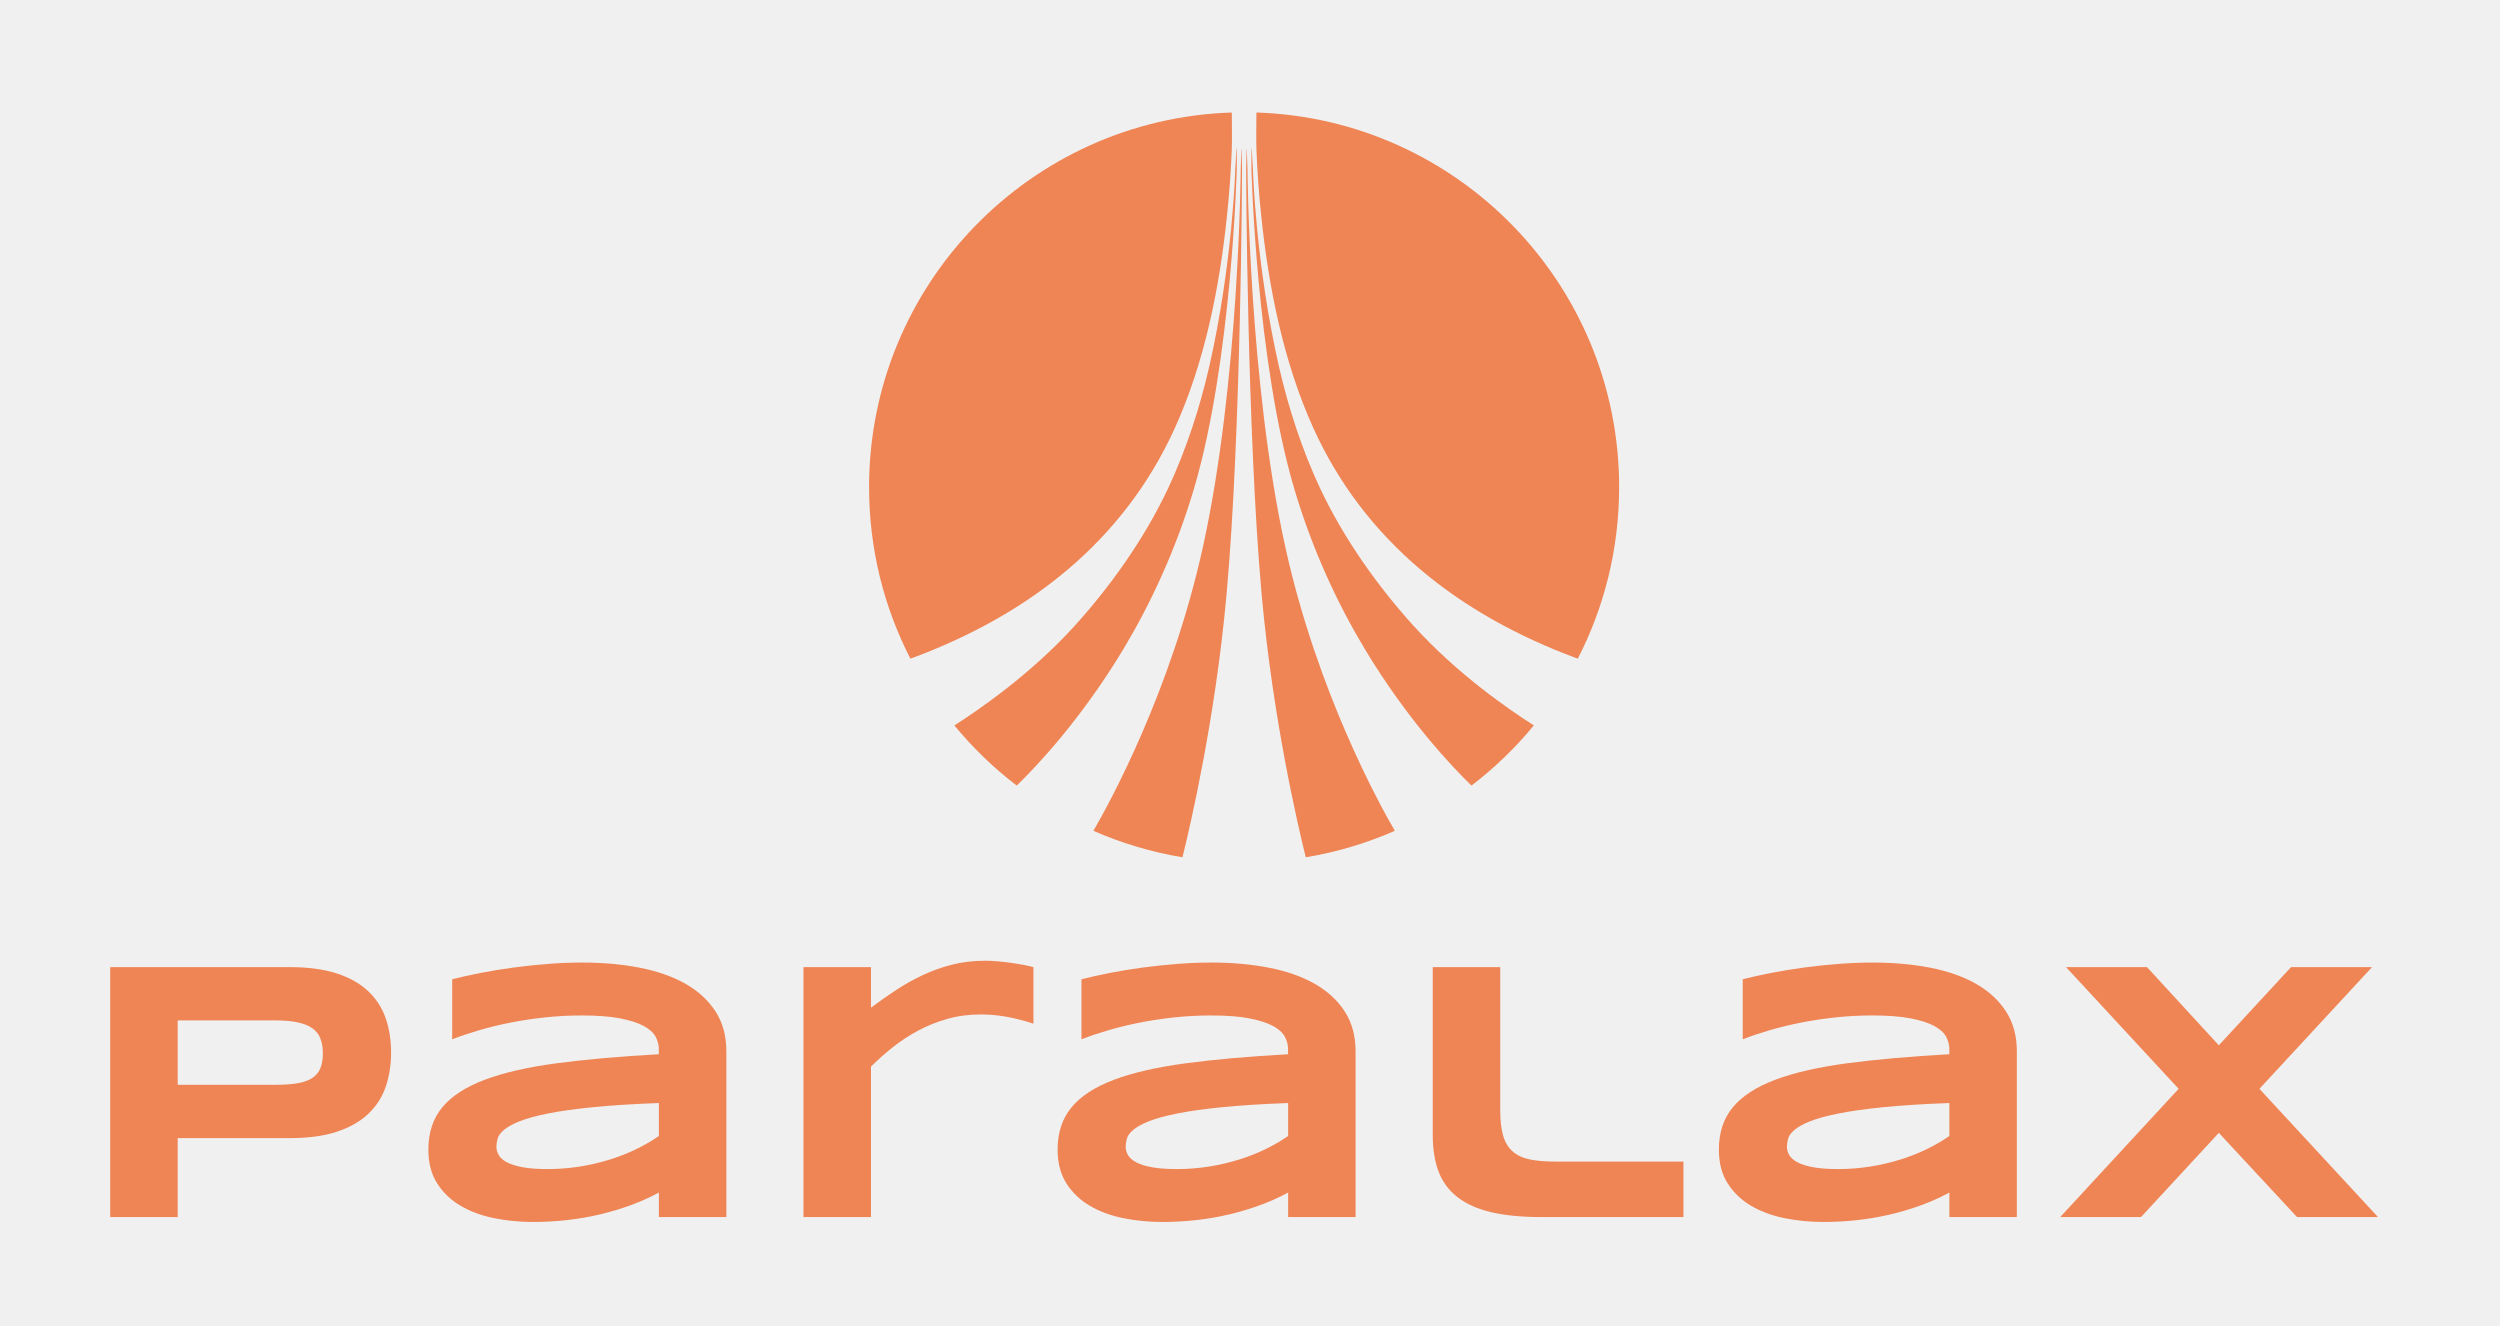
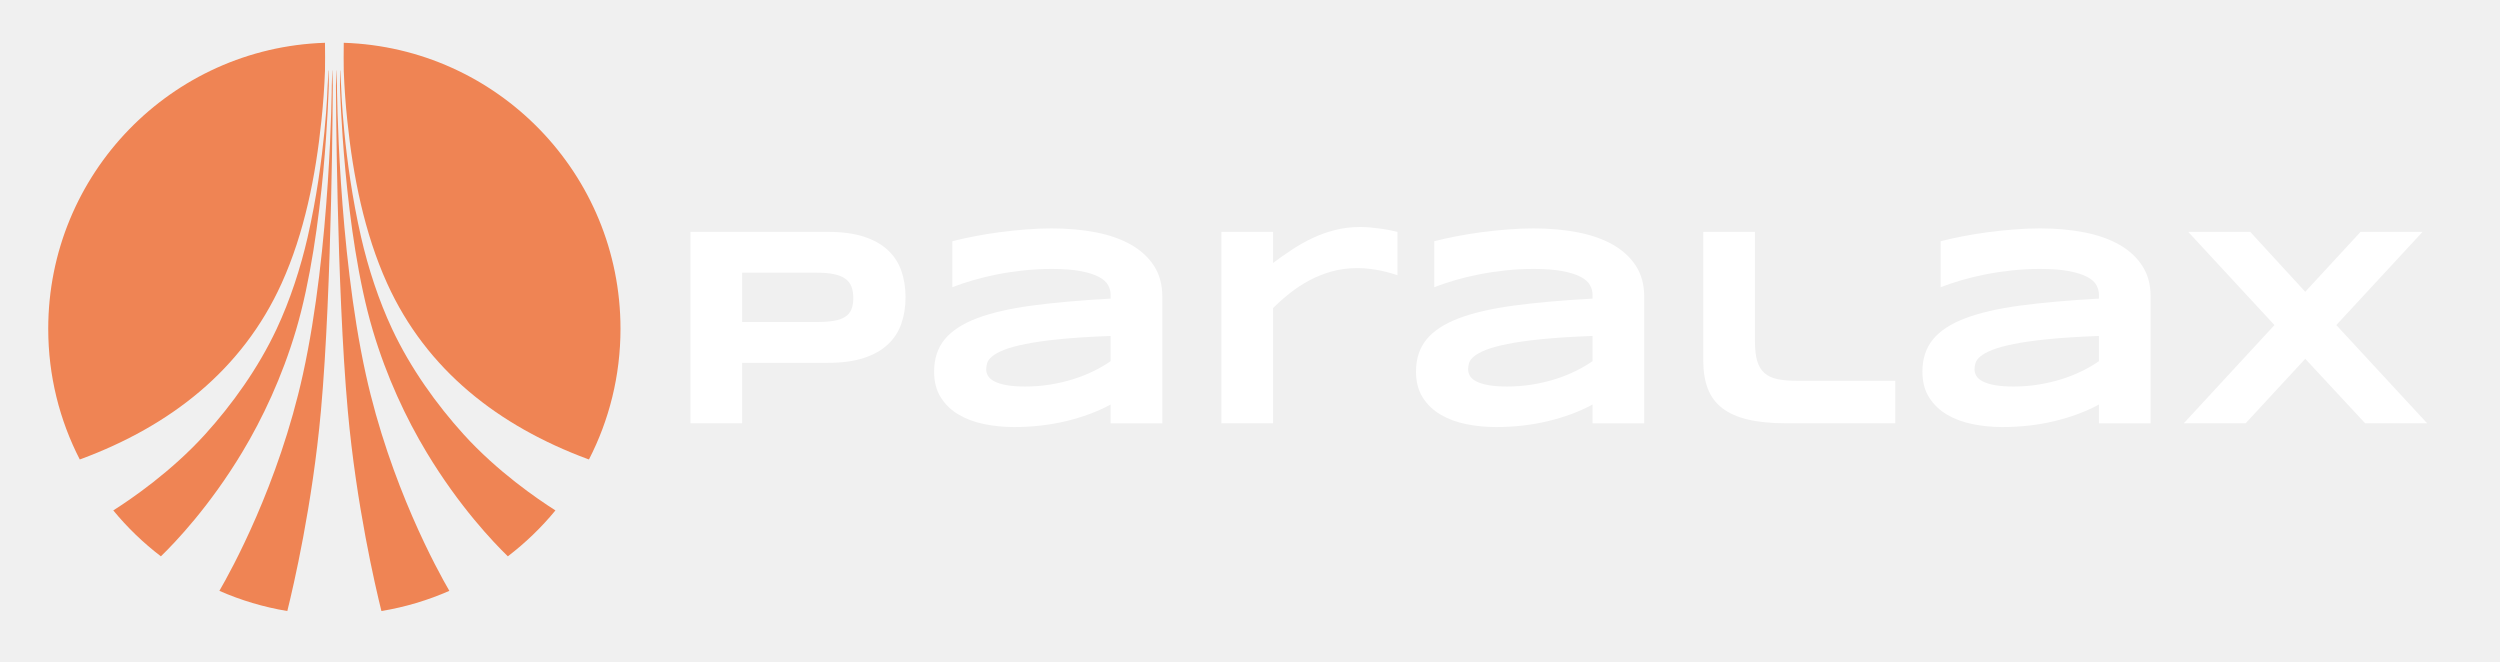
- <svg xmlns="http://www.w3.org/2000/svg" width="758" zoomAndPan="magnify" viewBox="0 0 568.5 301.5" height="402" preserveAspectRatio="xMidYMid meet" version="1.0">
-   <path fill="#ef8454" d="M 197.633 110.82 C 197.633 124.852 201.02 138.094 207.027 149.773 C 207.184 149.723 207.336 149.672 207.473 149.621 C 233.789 139.836 255.414 123.273 267.188 97.285 C 273.98 82.273 277.352 65.242 279.031 48.926 C 279.559 43.938 279.918 38.941 280.109 33.93 C 280.176 31.707 280.129 28.086 280.109 25.586 C 234.305 27.059 197.625 64.66 197.625 110.82 Z M 197.633 110.82 " fill-opacity="1" fill-rule="nonzero" />
-   <path fill="#ef8454" d="M 280.906 38.41 C 280.906 38.41 280.316 60.043 274.953 83.496 C 272.824 92.793 269.699 102.332 265.723 110.844 C 260.207 122.625 252.363 133.484 244.418 142.27 C 234.375 153.359 222.387 161.559 217.023 164.957 C 221.211 170.047 225.969 174.641 231.207 178.641 C 235.539 174.441 245.758 163.723 255.461 147.602 C 261.516 137.527 267.328 125.207 271.465 111.285 C 280.164 81.992 281.242 38.406 281.242 38.406 L 281.242 33.859 C 281.242 33.816 281.172 33.816 281.164 33.859 Z M 280.906 38.41 " fill-opacity="1" fill-rule="nonzero" />
-   <path fill="#ef8454" d="M 273.543 124.383 C 266.281 157.328 252.09 183 248.641 188.926 C 255.02 191.727 261.805 193.773 268.891 194.945 C 270.707 187.637 276.367 163.352 278.91 135.254 C 282.254 98.348 282.445 38.422 282.445 38.422 L 282.336 33.852 C 282.336 33.852 282.293 33.82 282.293 33.852 L 282.141 38.41 C 282.141 38.41 281.848 86.695 273.543 124.383 Z M 273.543 124.383 " fill-opacity="1" fill-rule="nonzero" />
-   <path fill="#ef8454" d="M 368.188 110.82 C 368.188 124.852 364.801 138.094 358.793 149.773 C 358.637 149.723 358.484 149.672 358.348 149.621 C 332.031 139.836 310.402 123.273 298.629 97.285 C 291.836 82.273 288.469 65.242 286.789 48.926 C 286.258 43.938 285.898 38.941 285.711 33.93 C 285.641 31.707 285.691 28.086 285.711 25.586 C 331.516 27.059 368.195 64.66 368.195 110.82 Z M 368.188 110.82 " fill-opacity="1" fill-rule="nonzero" />
-   <path fill="#ef8454" d="M 284.91 38.41 C 284.91 38.41 285.504 60.043 290.867 83.496 C 292.996 92.793 296.117 102.332 300.098 110.844 C 305.613 122.625 313.457 133.484 321.402 142.27 C 331.445 153.359 343.434 161.559 348.797 164.957 C 344.609 170.047 339.848 174.641 334.613 178.641 C 330.281 174.441 320.062 163.723 310.359 147.602 C 304.305 137.527 298.492 125.207 294.355 111.285 C 285.656 81.992 284.578 38.406 284.578 38.406 L 284.578 33.859 C 284.578 33.816 284.648 33.816 284.652 33.859 Z M 284.91 38.41 " fill-opacity="1" fill-rule="nonzero" />
-   <path fill="#ef8454" d="M 292.277 124.383 C 299.539 157.328 313.727 183 317.18 188.926 C 310.801 191.727 304.012 193.773 296.93 194.945 C 295.109 187.637 289.453 163.352 286.906 135.254 C 283.566 98.348 283.375 38.422 283.375 38.422 L 283.484 33.852 C 283.484 33.852 283.527 33.82 283.527 33.852 L 283.68 38.41 C 283.68 38.41 283.973 86.695 292.277 124.383 Z M 292.277 124.383 " fill-opacity="1" fill-rule="nonzero" />
-   <path fill="#ef8454" d="M 88.934 239.324 C 88.934 242.164 88.52 244.777 87.695 247.164 C 86.871 249.551 85.535 251.602 83.703 253.328 C 81.871 255.051 79.492 256.395 76.57 257.363 C 73.648 258.324 70.09 258.809 65.898 258.809 L 40.41 258.809 L 40.41 276.766 L 25.062 276.766 L 25.062 219.926 L 65.891 219.926 C 70.086 219.926 73.641 220.406 76.562 221.355 C 79.484 222.309 81.863 223.648 83.695 225.367 C 85.527 227.094 86.863 229.137 87.688 231.512 C 88.512 233.887 88.93 236.492 88.93 239.332 Z M 73.422 239.57 C 73.422 238.25 73.23 237.109 72.859 236.156 C 72.488 235.207 71.871 234.426 71.023 233.82 C 70.168 233.219 69.051 232.766 67.672 232.477 C 66.293 232.184 64.602 232.039 62.586 232.039 L 40.41 232.039 L 40.41 246.684 L 62.586 246.684 C 64.602 246.684 66.293 246.566 67.672 246.332 C 69.051 246.098 70.168 245.695 71.023 245.129 C 71.879 244.562 72.488 243.828 72.859 242.914 C 73.23 242 73.422 240.887 73.422 239.562 Z M 73.422 239.57 " fill-opacity="1" fill-rule="nonzero" />
-   <path fill="#ef8454" d="M 149.828 276.762 L 149.828 271.176 C 147.871 272.254 145.766 273.203 143.52 274.027 C 141.273 274.852 138.938 275.559 136.504 276.137 C 134.074 276.715 131.574 277.148 128.996 277.441 C 126.414 277.73 123.82 277.875 121.195 277.875 C 118.133 277.875 115.176 277.586 112.324 277.004 C 109.473 276.426 106.941 275.488 104.73 274.191 C 102.52 272.895 100.75 271.199 99.418 269.105 C 98.074 267.008 97.41 264.445 97.41 261.41 C 97.41 257.578 98.453 254.383 100.551 251.836 C 102.648 249.285 105.844 247.195 110.145 245.57 C 114.445 243.945 119.883 242.688 126.465 241.805 C 133.043 240.926 140.824 240.23 149.816 239.734 L 149.816 238.531 C 149.816 237.594 149.57 236.66 149.074 235.734 C 148.574 234.812 147.676 234 146.363 233.293 C 145.055 232.59 143.262 232.016 140.988 231.574 C 138.715 231.133 135.812 230.914 132.281 230.914 C 129.5 230.914 126.746 231.059 124.027 231.348 C 121.312 231.637 118.688 232.027 116.172 232.523 C 113.645 233.023 111.254 233.602 108.992 234.262 C 106.734 234.926 104.676 235.617 102.828 236.336 L 102.828 222.684 C 104.762 222.188 106.922 221.707 109.328 221.238 C 111.727 220.77 114.219 220.363 116.812 220.016 C 119.406 219.668 122.023 219.391 124.668 219.191 C 127.32 218.984 129.852 218.883 132.281 218.883 C 137.055 218.883 141.449 219.273 145.477 220.059 C 149.508 220.848 152.969 222.066 155.883 223.719 C 158.793 225.375 161.066 227.469 162.711 230.008 C 164.352 232.543 165.172 235.566 165.172 239.066 L 165.172 276.754 L 149.82 276.754 Z M 149.828 250.828 C 143.93 251.047 138.91 251.363 134.793 251.777 C 130.668 252.195 127.246 252.672 124.512 253.227 C 121.781 253.781 119.641 254.371 118.078 255.008 C 116.516 255.645 115.352 256.293 114.582 256.953 C 113.809 257.613 113.336 258.273 113.156 258.938 C 112.973 259.598 112.883 260.207 112.883 260.754 C 112.883 261.418 113.059 262.059 113.418 262.684 C 113.777 263.305 114.406 263.848 115.301 264.32 C 116.195 264.793 117.391 265.164 118.879 265.434 C 120.371 265.711 122.238 265.848 124.504 265.848 C 127.02 265.848 129.469 265.652 131.871 265.27 C 134.27 264.887 136.543 264.352 138.695 263.676 C 140.852 263.004 142.871 262.203 144.758 261.277 C 146.648 260.352 148.336 259.371 149.828 258.32 Z M 149.828 250.828 " fill-opacity="1" fill-rule="nonzero" />
-   <path fill="#ef8454" d="M 233.203 232.23 C 232.418 231.996 231.496 231.762 230.453 231.523 C 229.402 231.293 228.254 231.09 226.996 230.926 C 225.742 230.762 224.453 230.68 223.129 230.68 C 220.371 230.68 217.797 231.02 215.418 231.695 C 213.031 232.367 210.805 233.27 208.738 234.383 C 206.668 235.496 204.746 236.77 202.965 238.184 C 201.184 239.609 199.551 241.062 198.059 242.547 L 198.059 276.762 L 182.711 276.762 L 182.711 219.922 L 198.059 219.922 L 198.059 229.145 C 199.906 227.766 201.805 226.438 203.746 225.152 C 205.691 223.867 207.719 222.734 209.828 221.742 C 211.938 220.746 214.164 219.953 216.508 219.359 C 218.848 218.77 221.336 218.473 223.957 218.473 C 224.949 218.473 225.965 218.523 226.996 218.617 C 228.027 218.711 229.035 218.832 230.02 218.969 C 230.992 219.109 231.914 219.258 232.77 219.422 C 233.625 219.586 234.367 219.758 235.004 219.922 L 235.004 232.785 C 234.59 232.645 233.992 232.461 233.203 232.223 Z M 233.203 232.23 " fill-opacity="1" fill-rule="nonzero" />
-   <path fill="#ef8454" d="M 292.922 276.762 L 292.922 271.176 C 290.961 272.254 288.859 273.203 286.613 274.027 C 284.363 274.852 282.027 275.559 279.598 276.137 C 277.176 276.715 274.668 277.148 272.086 277.441 C 269.508 277.73 266.91 277.875 264.285 277.875 C 261.227 277.875 258.27 277.586 255.414 277.004 C 252.562 276.426 250.031 275.488 247.824 274.191 C 245.613 272.895 243.844 271.199 242.508 269.105 C 241.168 267.008 240.5 264.445 240.5 261.41 C 240.5 257.578 241.547 254.383 243.641 251.836 C 245.738 249.285 248.938 247.195 253.238 245.57 C 257.539 243.945 262.977 242.688 269.555 241.805 C 276.137 240.926 283.918 240.23 292.906 239.734 L 292.906 238.531 C 292.906 237.594 292.66 236.66 292.164 235.734 C 291.668 234.812 290.766 234 289.457 233.293 C 288.148 232.59 286.355 232.016 284.082 231.574 C 281.809 231.133 278.906 230.914 275.375 230.914 C 272.59 230.914 269.84 231.059 267.121 231.348 C 264.406 231.637 261.781 232.027 259.262 232.523 C 256.738 233.023 254.344 233.602 252.086 234.262 C 249.824 234.926 247.766 235.617 245.922 236.336 L 245.922 222.684 C 247.855 222.188 250.016 221.707 252.418 221.238 C 254.816 220.77 257.312 220.363 259.906 220.016 C 262.5 219.668 265.117 219.391 267.762 219.191 C 270.414 218.984 272.945 218.883 275.375 218.883 C 280.145 218.883 284.539 219.273 288.57 220.059 C 292.598 220.848 296.062 222.066 298.969 223.719 C 301.879 225.375 304.152 227.469 305.797 230.008 C 307.438 232.543 308.258 235.566 308.258 239.066 L 308.258 276.754 L 292.906 276.754 Z M 292.922 250.828 C 287.02 251.047 282.004 251.363 277.887 251.777 C 273.762 252.195 270.336 252.672 267.605 253.227 C 264.871 253.781 262.73 254.371 261.172 255.008 C 259.609 255.645 258.445 256.293 257.676 256.953 C 256.902 257.613 256.43 258.273 256.246 258.938 C 256.062 259.598 255.977 260.207 255.977 260.754 C 255.977 261.418 256.152 262.059 256.512 262.684 C 256.871 263.305 257.5 263.848 258.395 264.32 C 259.289 264.793 260.484 265.164 261.969 265.434 C 263.461 265.711 265.332 265.848 267.598 265.848 C 270.109 265.848 272.559 265.652 274.965 265.27 C 277.363 264.887 279.637 264.352 281.789 263.676 C 283.941 263.004 285.965 262.203 287.852 261.277 C 289.742 260.352 291.43 259.371 292.922 258.32 Z M 292.922 250.828 " fill-opacity="1" fill-rule="nonzero" />
-   <path fill="#ef8454" d="M 341.152 252.438 C 341.152 254.812 341.375 256.746 341.812 258.25 C 342.254 259.754 342.973 260.945 343.969 261.824 C 344.961 262.707 346.246 263.316 347.832 263.645 C 349.418 263.98 351.371 264.145 353.688 264.145 L 382.812 264.145 L 382.812 276.762 L 350.547 276.762 C 346.078 276.762 342.281 276.395 339.152 275.664 C 336.023 274.934 333.465 273.801 331.477 272.27 C 329.492 270.742 328.051 268.801 327.152 266.461 C 326.258 264.117 325.805 261.328 325.805 258.105 L 325.805 219.922 L 341.152 219.922 Z M 341.152 252.438 " fill-opacity="1" fill-rule="nonzero" />
-   <path fill="#ef8454" d="M 443.289 276.762 L 443.289 271.176 C 441.332 272.254 439.23 273.203 436.98 274.027 C 434.734 274.852 432.398 275.559 429.969 276.137 C 427.539 276.715 425.039 277.148 422.457 277.441 C 419.875 277.73 417.281 277.875 414.656 277.875 C 411.598 277.875 408.637 277.586 405.785 277.004 C 402.934 276.426 400.402 275.488 398.191 274.191 C 395.984 272.895 394.215 271.199 392.879 269.105 C 391.539 267.008 390.871 264.445 390.871 261.41 C 390.871 257.578 391.918 254.383 394.012 251.836 C 396.109 249.285 399.309 247.195 403.609 245.57 C 407.906 243.945 413.348 242.688 419.926 241.805 C 426.504 240.926 434.289 240.23 443.277 239.734 L 443.277 238.531 C 443.277 237.594 443.031 236.66 442.535 235.734 C 442.039 234.812 441.137 234 439.828 233.293 C 438.52 232.59 436.723 232.016 434.453 231.574 C 432.18 231.133 429.277 230.914 425.742 230.914 C 422.961 230.914 420.211 231.059 417.488 231.348 C 414.777 231.637 412.152 232.027 409.633 232.523 C 407.109 233.023 404.715 233.602 402.457 234.262 C 400.195 234.926 398.137 235.617 396.293 236.336 L 396.293 222.684 C 398.227 222.188 400.391 221.707 402.789 221.238 C 405.188 220.77 407.688 220.363 410.273 220.016 C 412.867 219.668 415.488 219.391 418.133 219.191 C 420.781 218.984 423.312 218.883 425.742 218.883 C 430.516 218.883 434.91 219.273 438.941 220.059 C 442.969 220.848 446.434 222.066 449.34 223.719 C 452.25 225.375 454.523 227.469 456.164 230.008 C 457.809 232.543 458.629 235.566 458.629 239.066 L 458.629 276.754 L 443.277 276.754 Z M 443.289 250.828 C 437.391 251.047 432.375 251.363 428.258 251.777 C 424.133 252.195 420.707 252.672 417.977 253.227 C 415.242 253.781 413.102 254.371 411.539 255.008 C 409.98 255.645 408.816 256.293 408.047 256.953 C 407.273 257.613 406.801 258.273 406.617 258.938 C 406.434 259.598 406.348 260.207 406.348 260.754 C 406.348 261.418 406.523 262.059 406.883 262.684 C 407.242 263.305 407.871 263.848 408.766 264.32 C 409.656 264.793 410.855 265.164 412.34 265.434 C 413.832 265.711 415.703 265.848 417.969 265.848 C 420.48 265.848 422.93 265.652 425.336 265.27 C 427.734 264.887 430.008 264.352 432.16 263.676 C 434.312 263.004 436.328 262.203 438.223 261.277 C 440.109 260.352 441.797 259.371 443.289 258.32 Z M 443.289 250.828 " fill-opacity="1" fill-rule="nonzero" />
-   <path fill="#ef8454" d="M 513.785 247.598 L 540.758 276.762 L 522.348 276.762 L 504.562 257.609 L 486.859 276.762 L 468.492 276.762 L 495.422 247.598 L 469.816 219.922 L 488.223 219.922 L 504.562 237.707 L 520.988 219.922 L 539.398 219.922 L 513.793 247.598 Z M 513.785 247.598 " fill-opacity="1" fill-rule="nonzero" />
+ <svg xmlns="http://www.w3.org/2000/svg" width="812" zoomAndPan="magnify" viewBox="0 0 609 161.25" height="215" preserveAspectRatio="xMidYMid meet" version="1.0">
+   <path fill="#ef8454" d="M 11.75 80.086 C 11.75 91.555 14.52 102.379 19.43 111.922 C 19.555 111.883 19.68 111.84 19.797 111.797 C 41.305 103.801 58.98 90.266 68.602 69.02 C 74.156 56.754 76.906 42.832 78.285 29.496 C 78.719 25.422 79.012 21.332 79.168 17.238 C 79.223 15.422 79.18 12.461 79.164 10.422 C 41.73 11.629 11.75 42.355 11.75 80.086 Z M 11.75 80.086 " fill-opacity="1" fill-rule="nonzero" />
+   <path fill="#ef8454" d="M 79.812 20.91 C 79.812 20.91 79.328 38.59 74.945 57.754 C 73.203 65.355 70.656 73.152 67.398 80.109 C 62.895 89.734 56.48 98.613 49.984 105.789 C 41.777 114.855 31.98 121.555 27.598 124.336 C 31.016 128.496 34.91 132.25 39.191 135.52 C 42.734 132.086 51.082 123.332 59.012 110.152 C 63.965 101.918 68.711 91.848 72.09 80.473 C 79.203 56.531 80.086 20.906 80.086 20.906 L 80.082 17.188 C 80.082 17.152 80.027 17.152 80.023 17.188 Z M 79.812 20.91 " fill-opacity="1" fill-rule="nonzero" />
+   <path fill="#ef8454" d="M 73.793 91.176 C 67.859 118.105 56.262 139.086 53.441 143.93 C 58.652 146.219 64.199 147.891 69.988 148.848 C 71.473 142.875 76.102 123.031 78.18 100.062 C 80.91 69.898 81.066 20.922 81.066 20.922 L 80.98 17.184 C 80.98 17.16 80.941 17.16 80.941 17.184 L 80.82 20.91 C 80.82 20.91 80.578 60.375 73.793 91.176 Z M 73.793 91.176 " fill-opacity="1" fill-rule="nonzero" />
+   <path fill="#ef8454" d="M 151.152 80.086 C 151.152 91.555 148.383 102.379 143.473 111.922 C 143.348 111.883 143.223 111.84 143.105 111.797 C 121.598 103.801 103.922 90.266 94.301 69.02 C 88.746 56.754 85.996 42.832 84.617 29.496 C 84.184 25.422 83.891 21.332 83.738 17.238 C 83.684 15.422 83.723 12.461 83.738 10.422 C 121.176 11.629 151.152 42.355 151.152 80.086 Z M 151.152 80.086 " fill-opacity="1" fill-rule="nonzero" />
+   <path fill="#ef8454" d="M 83.09 20.91 C 83.09 20.91 83.574 38.59 87.957 57.754 C 89.699 65.355 92.25 73.152 95.504 80.109 C 100.008 89.734 106.422 98.613 112.918 105.789 C 121.125 114.855 130.922 121.555 135.305 124.336 C 131.887 128.496 127.992 132.25 123.711 135.52 C 120.172 132.086 111.82 123.332 103.895 110.152 C 98.941 101.918 94.191 91.848 90.812 80.473 C 83.699 56.531 82.82 20.906 82.82 20.906 L 82.824 17.188 C 82.824 17.152 82.875 17.152 82.879 17.188 Z M 83.09 20.91 " fill-opacity="1" fill-rule="nonzero" />
+   <path fill="#ef8454" d="M 89.109 91.176 C 95.043 118.105 106.645 139.086 109.461 143.93 C 104.25 146.219 98.703 147.891 92.914 148.848 C 91.43 142.875 86.801 123.031 84.723 100.062 C 81.992 69.898 81.836 20.922 81.836 20.922 L 81.922 17.184 C 81.922 17.16 81.961 17.16 81.961 17.184 L 82.086 20.91 C 82.086 20.91 82.324 60.375 89.109 91.176 Z M 89.109 91.176 " fill-opacity="1" fill-rule="nonzero" />
+   <path fill="#ffffff" d="M 220.59 72.402 C 220.59 74.73 220.25 76.879 219.574 78.832 C 218.895 80.793 217.801 82.477 216.297 83.891 C 214.793 85.305 212.844 86.406 210.445 87.199 C 208.047 87.992 205.125 88.387 201.688 88.387 L 180.781 88.387 L 180.781 103.113 L 168.191 103.113 L 168.191 56.484 L 201.688 56.484 C 205.125 56.484 208.047 56.875 210.445 57.656 C 212.844 58.438 214.793 59.535 216.297 60.945 C 217.801 62.359 218.895 64.039 219.574 65.988 C 220.25 67.934 220.59 70.07 220.59 72.402 Z M 207.863 72.605 C 207.863 71.52 207.711 70.586 207.406 69.805 C 207.102 69.023 206.594 68.387 205.895 67.887 C 205.191 67.391 204.277 67.023 203.145 66.785 C 202.016 66.547 200.621 66.43 198.973 66.43 L 180.781 66.43 L 180.781 78.441 L 198.973 78.441 C 200.621 78.441 202.016 78.344 203.145 78.152 C 204.277 77.961 205.191 77.633 205.895 77.168 C 206.594 76.707 207.102 76.102 207.406 75.355 C 207.711 74.605 207.863 73.691 207.863 72.605 Z M 207.863 72.605 " fill-opacity="1" fill-rule="nonzero" />
+   <path fill="#ffffff" d="M 270.547 103.113 L 270.547 98.535 C 268.938 99.418 267.215 100.195 265.371 100.875 C 263.523 101.555 261.609 102.133 259.617 102.609 C 257.625 103.082 255.574 103.441 253.457 103.676 C 251.344 103.914 249.211 104.031 247.062 104.031 C 244.551 104.031 242.125 103.793 239.781 103.32 C 237.441 102.844 235.363 102.074 233.555 101.012 C 231.742 99.949 230.289 98.559 229.195 96.836 C 228.098 95.117 227.547 93.016 227.547 90.523 C 227.547 87.379 228.41 84.762 230.129 82.668 C 231.848 80.574 234.473 78.863 238 77.527 C 241.531 76.191 245.992 75.164 251.391 74.438 C 256.785 73.715 263.172 73.148 270.547 72.742 L 270.547 71.758 C 270.547 70.988 270.344 70.223 269.938 69.465 C 269.527 68.707 268.789 68.043 267.711 67.465 C 266.637 66.887 265.168 66.418 263.301 66.055 C 261.434 65.695 259.051 65.512 256.156 65.512 C 253.871 65.512 251.613 65.633 249.387 65.871 C 247.156 66.109 245.008 66.43 242.938 66.836 C 240.867 67.246 238.906 67.719 237.051 68.262 C 235.195 68.805 233.512 69.371 231.996 69.957 L 231.996 58.762 C 233.578 58.352 235.352 57.957 237.324 57.574 C 239.293 57.188 241.34 56.855 243.465 56.57 C 245.59 56.289 247.742 56.062 249.914 55.895 C 252.086 55.723 254.164 55.637 256.156 55.637 C 260.07 55.637 263.68 55.961 266.98 56.605 C 270.285 57.25 273.129 58.254 275.516 59.609 C 277.906 60.969 279.77 62.688 281.117 64.77 C 282.461 66.852 283.137 69.328 283.137 72.203 L 283.137 103.121 L 270.547 103.121 Z M 270.547 81.836 C 265.703 82.02 261.59 82.277 258.211 82.617 C 254.828 82.957 252.016 83.352 249.777 83.805 C 247.535 84.258 245.777 84.742 244.5 85.262 C 243.223 85.781 242.266 86.312 241.633 86.859 C 240.996 87.402 240.605 87.945 240.461 88.488 C 240.312 89.031 240.238 89.527 240.238 89.98 C 240.238 90.523 240.387 91.051 240.68 91.559 C 240.973 92.07 241.488 92.516 242.223 92.902 C 242.961 93.285 243.938 93.59 245.16 93.816 C 246.383 94.043 247.918 94.156 249.773 94.156 C 251.832 94.156 253.848 94 255.816 93.68 C 257.785 93.363 259.648 92.93 261.414 92.375 C 263.18 91.82 264.836 91.164 266.387 90.406 C 267.938 89.648 269.32 88.84 270.543 87.98 L 270.543 81.836 Z M 270.547 81.836 " fill-opacity="1" fill-rule="nonzero" />
+   <path fill="#ffffff" d="M 338.949 66.582 C 338.301 66.391 337.551 66.195 336.691 66.004 C 335.832 65.812 334.887 65.648 333.855 65.512 C 332.828 65.375 331.77 65.309 330.684 65.309 C 328.422 65.309 326.312 65.586 324.355 66.141 C 322.398 66.695 320.57 67.43 318.875 68.344 C 317.176 69.262 315.598 70.305 314.141 71.469 C 312.68 72.633 311.34 73.828 310.117 75.047 L 310.117 103.113 L 297.527 103.113 L 297.527 56.484 L 310.117 56.484 L 310.117 64.055 C 311.633 62.922 313.188 61.832 314.785 60.777 C 316.379 59.727 318.043 58.793 319.773 57.977 C 321.504 57.164 323.332 56.516 325.254 56.027 C 327.176 55.539 329.211 55.297 331.363 55.297 C 332.176 55.297 333.008 55.336 333.855 55.418 C 334.707 55.496 335.531 55.59 336.332 55.703 C 337.137 55.816 337.891 55.941 338.59 56.078 C 339.293 56.215 339.902 56.348 340.422 56.484 L 340.422 67.039 C 340.082 66.926 339.59 66.773 338.945 66.582 Z M 338.949 66.582 " fill-opacity="1" fill-rule="nonzero" />
+   <path fill="#ffffff" d="M 387.938 103.113 L 387.938 98.535 C 386.328 99.418 384.605 100.195 382.762 100.875 C 380.914 101.555 378.996 102.133 377.008 102.609 C 375.016 103.082 372.965 103.441 370.848 103.676 C 368.73 103.914 366.598 104.031 364.453 104.031 C 361.941 104.031 359.512 103.793 357.172 103.32 C 354.828 102.844 352.754 102.074 350.945 101.012 C 349.133 99.949 347.68 98.559 346.586 96.836 C 345.488 95.117 344.938 93.016 344.938 90.523 C 344.938 87.379 345.797 84.762 347.516 82.668 C 349.234 80.574 351.859 78.863 355.391 77.527 C 358.922 76.191 363.383 75.164 368.781 74.438 C 374.176 73.715 380.562 73.148 387.938 72.742 L 387.938 71.758 C 387.938 70.988 387.734 70.223 387.324 69.465 C 386.918 68.707 386.176 68.043 385.102 67.465 C 384.027 66.887 382.559 66.418 380.691 66.055 C 378.824 65.695 376.441 65.512 373.547 65.512 C 371.262 65.512 369.004 65.633 366.777 65.871 C 364.547 66.109 362.398 66.43 360.328 66.836 C 358.258 67.246 356.297 67.719 354.441 68.262 C 352.586 68.805 350.898 69.371 349.383 69.957 L 349.383 58.762 C 350.969 58.352 352.742 57.957 354.711 57.574 C 356.68 57.188 358.73 56.855 360.855 56.57 C 362.98 56.289 365.129 56.062 367.301 55.895 C 369.473 55.723 371.555 55.637 373.547 55.637 C 377.461 55.637 381.07 55.961 384.371 56.605 C 387.676 57.25 390.52 58.254 392.906 59.609 C 395.293 60.969 397.16 62.688 398.508 64.77 C 399.852 66.852 400.527 69.328 400.527 72.203 L 400.527 103.121 L 387.938 103.121 Z M 387.938 81.836 C 383.094 82.02 378.98 82.277 375.602 82.617 C 372.219 82.957 369.406 83.352 367.168 83.805 C 364.926 84.258 363.168 84.742 361.891 85.262 C 360.609 85.781 359.656 86.312 359.02 86.859 C 358.387 87.402 357.996 87.945 357.852 88.488 C 357.703 89.031 357.629 89.527 357.629 89.98 C 357.629 90.523 357.777 91.051 358.07 91.559 C 358.363 92.07 358.879 92.516 359.613 92.902 C 360.348 93.285 361.328 93.59 362.551 93.816 C 363.773 94.043 365.309 94.156 367.164 94.156 C 369.223 94.156 371.238 94 373.207 93.68 C 375.176 93.363 377.039 92.93 378.805 92.375 C 380.57 91.82 382.227 91.164 383.777 90.406 C 385.324 89.648 386.711 88.84 387.934 87.98 L 387.934 81.836 Z M 387.938 81.836 " fill-opacity="1" fill-rule="nonzero" />
+   <path fill="#ffffff" d="M 427.508 83.16 C 427.508 85.105 427.688 86.695 428.051 87.93 C 428.41 89.16 429 90.141 429.812 90.863 C 430.629 91.586 431.684 92.086 432.988 92.355 C 434.289 92.629 435.891 92.762 437.789 92.762 L 461.68 92.762 L 461.68 103.113 L 435.211 103.113 C 431.543 103.113 428.426 102.816 425.859 102.215 C 423.293 101.617 421.191 100.688 419.562 99.434 C 417.934 98.176 416.754 96.59 416.016 94.664 C 415.281 92.742 414.914 90.457 414.914 87.809 L 414.914 56.484 L 427.504 56.484 L 427.504 83.16 Z M 427.508 83.16 " fill-opacity="1" fill-rule="nonzero" />
+   <path fill="#ffffff" d="M 511.297 103.113 L 511.297 98.535 C 509.691 99.418 507.969 100.195 506.121 100.875 C 504.277 101.555 502.359 102.133 500.371 102.609 C 498.379 103.082 496.328 103.441 494.211 103.676 C 492.094 103.914 489.961 104.031 487.812 104.031 C 485.301 104.031 482.875 103.793 480.535 103.32 C 478.191 102.844 476.117 102.074 474.309 101.012 C 472.496 99.949 471.043 98.559 469.945 96.836 C 468.848 95.117 468.301 93.016 468.301 90.523 C 468.301 87.379 469.16 84.762 470.879 82.668 C 472.598 80.574 475.223 78.863 478.754 77.527 C 482.281 76.191 486.746 75.164 492.141 74.438 C 497.539 73.715 503.926 73.148 511.301 72.742 L 511.301 71.758 C 511.301 70.988 511.094 70.223 510.688 69.465 C 510.281 68.707 509.539 68.043 508.465 67.465 C 507.391 66.887 505.918 66.418 504.055 66.055 C 502.188 65.695 499.805 65.512 496.91 65.512 C 494.625 65.512 492.367 65.633 490.141 65.871 C 487.91 66.109 485.762 66.43 483.691 66.836 C 481.621 67.246 479.656 67.719 477.805 68.262 C 475.949 68.805 474.262 69.371 472.746 69.957 L 472.746 58.762 C 474.328 58.352 476.105 57.957 478.074 57.574 C 480.043 57.188 482.09 56.855 484.219 56.57 C 486.344 56.289 488.492 56.062 490.664 55.895 C 492.836 55.723 494.918 55.637 496.91 55.637 C 500.824 55.637 504.434 55.961 507.734 56.605 C 511.039 57.25 513.883 58.254 516.27 59.609 C 518.656 60.969 520.523 62.688 521.871 64.77 C 523.215 66.852 523.891 69.328 523.891 72.203 L 523.891 103.121 L 511.297 103.121 Z M 511.297 81.836 C 506.457 82.02 502.344 82.277 498.961 82.617 C 495.578 82.957 492.77 83.352 490.531 83.805 C 488.289 84.258 486.531 84.742 485.254 85.262 C 483.973 85.781 483.016 86.312 482.383 86.859 C 481.75 87.402 481.359 87.945 481.215 88.488 C 481.066 89.031 480.992 89.527 480.992 89.98 C 480.992 90.523 481.141 91.051 481.434 91.559 C 481.727 92.07 482.242 92.516 482.977 92.902 C 483.711 93.285 484.691 93.59 485.91 93.816 C 487.133 94.043 488.672 94.156 490.527 94.156 C 492.586 94.156 494.598 94 496.566 93.68 C 498.539 93.363 500.402 92.93 502.168 92.375 C 503.934 91.82 505.59 91.164 507.141 90.406 C 508.688 89.648 510.074 88.84 511.297 87.98 Z M 511.297 81.836 " fill-opacity="1" fill-rule="nonzero" />
+   <path fill="#ffffff" d="M 569.125 79.188 L 591.254 103.113 L 576.152 103.113 L 561.559 87.402 L 547.031 103.113 L 531.965 103.113 L 554.055 79.188 L 533.047 56.484 L 548.152 56.484 L 561.555 71.078 L 575.027 56.484 L 590.133 56.484 Z M 569.125 79.188 " fill-opacity="1" fill-rule="nonzero" />
</svg>
